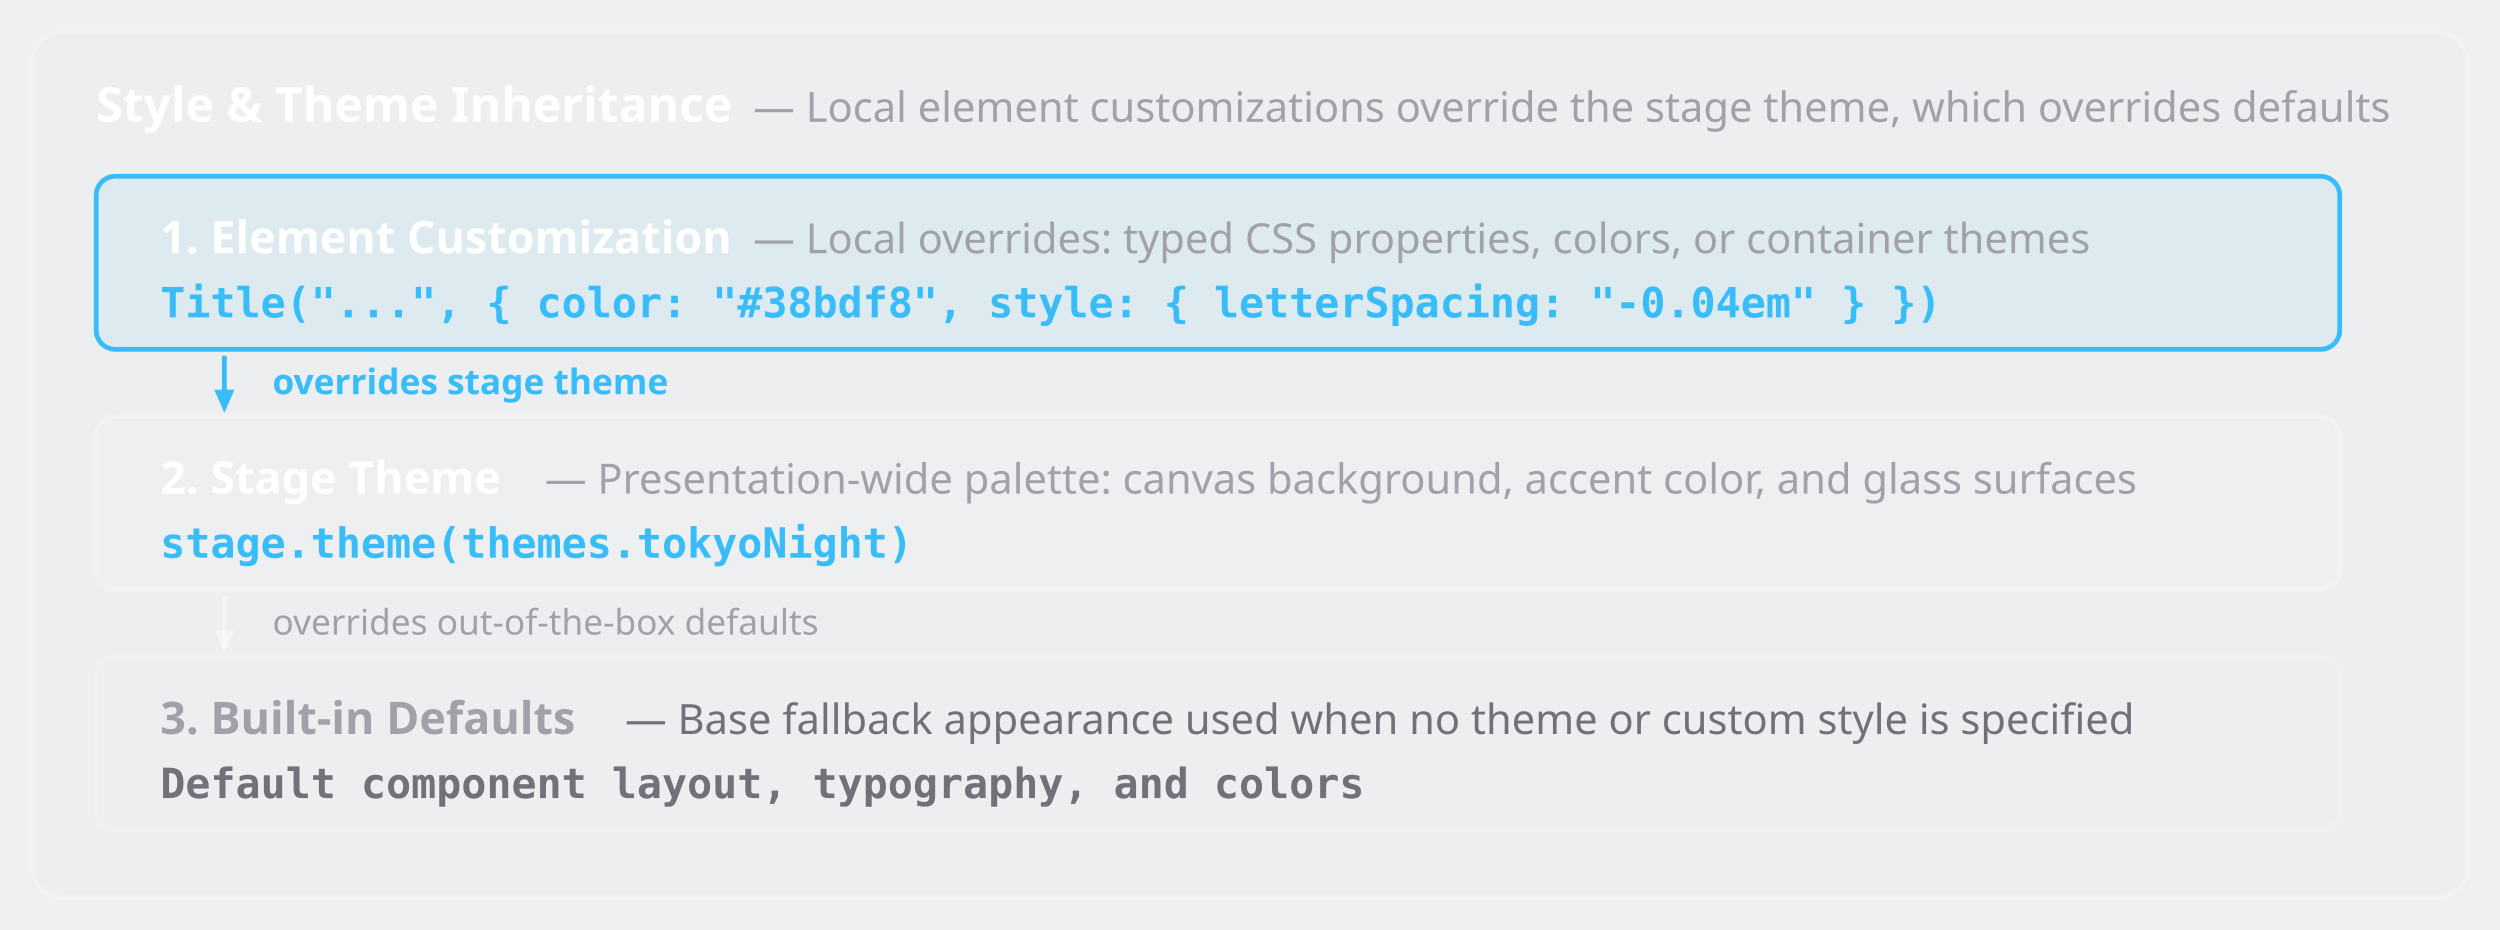
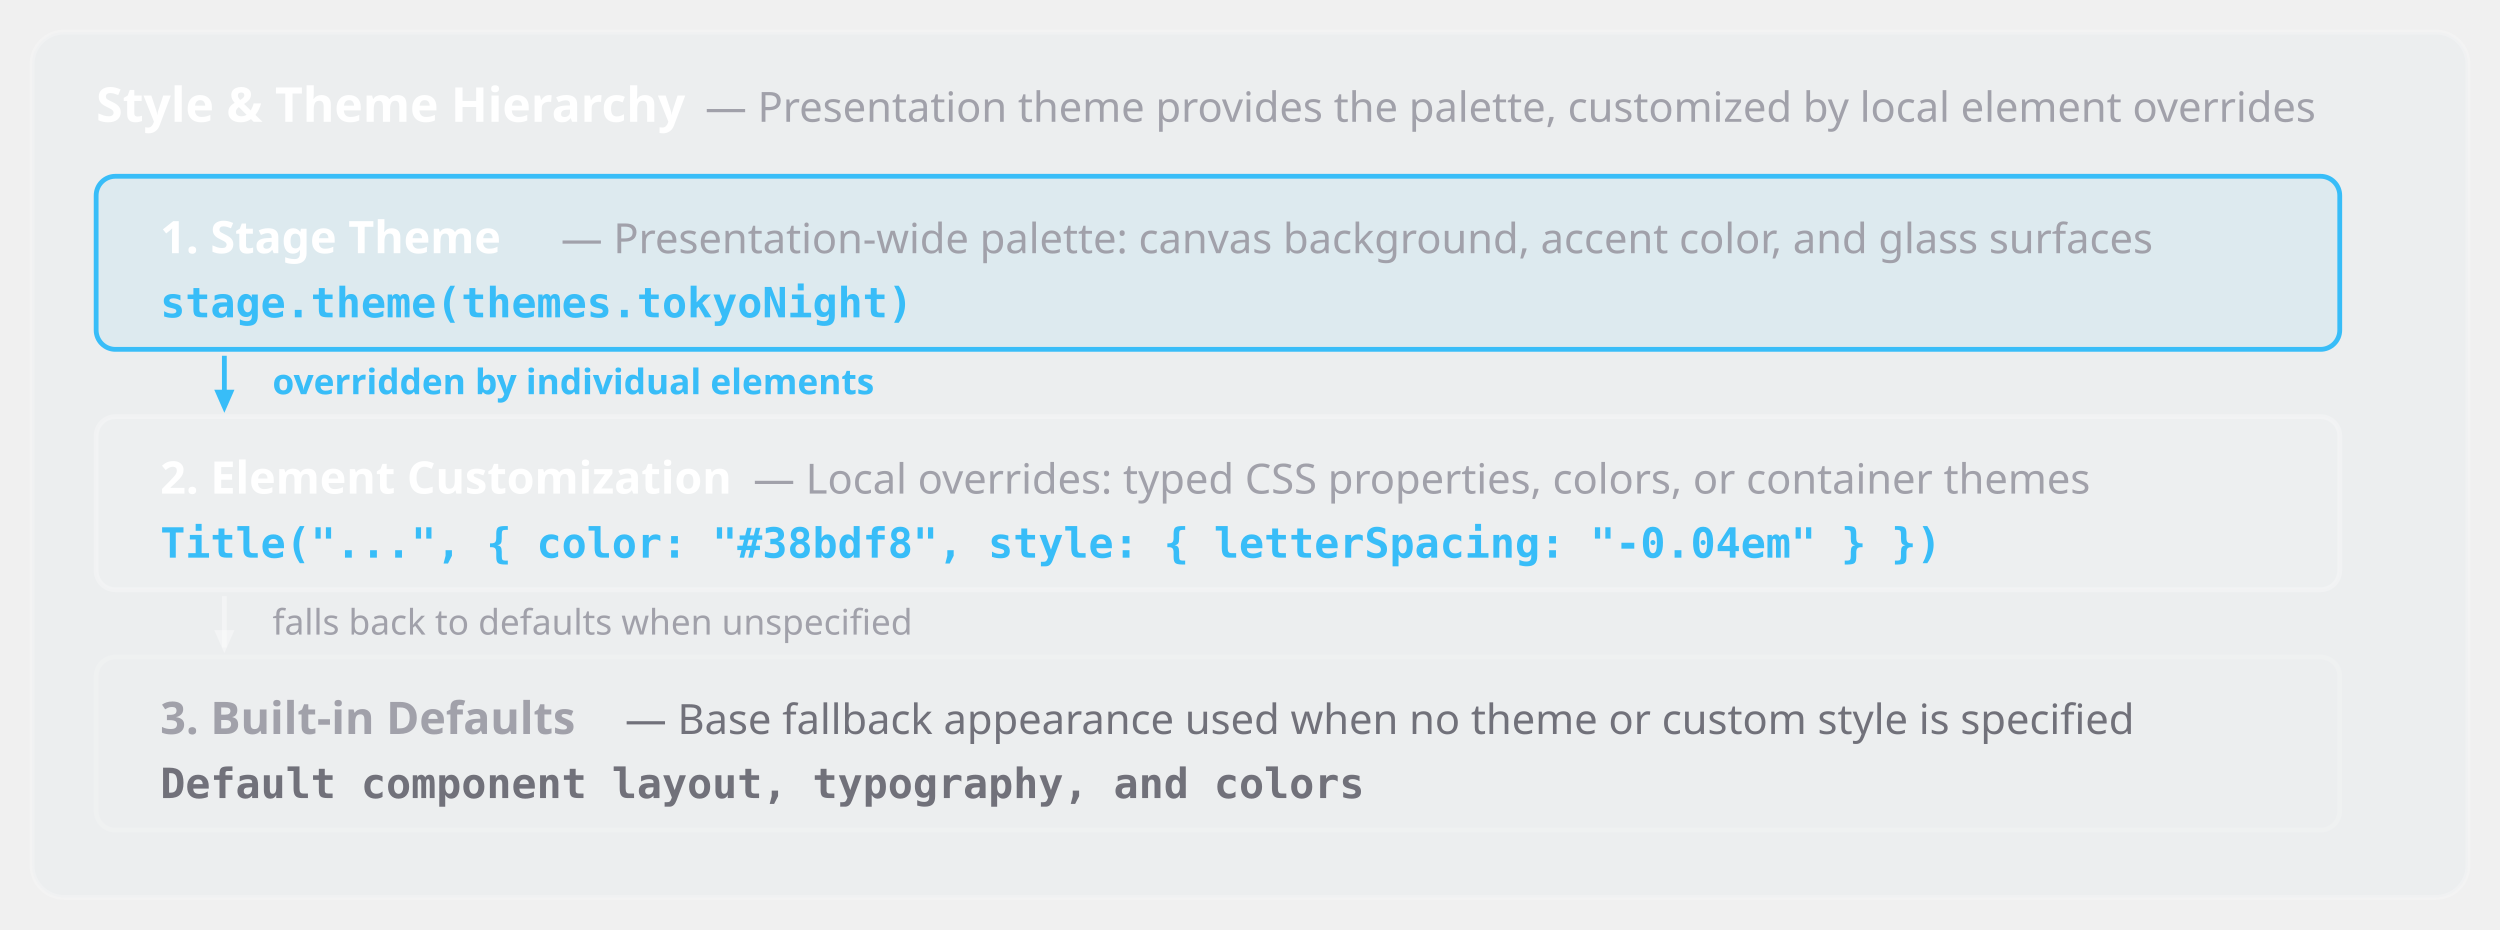
- <svg xmlns="http://www.w3.org/2000/svg" role="img" aria-label="StageRoutine Style and Theme Inheritance Hierarchy" viewBox="0 0 780 290" width="100%">
+ <svg xmlns="http://www.w3.org/2000/svg" role="img" aria-label="StageRoutine Style and Theme Hierarchy" viewBox="0 0 780 290" width="100%">
  <defs>
    <marker id="inherit-arrow" viewBox="0 0 10 10" refX="6" refY="5" markerWidth="6" markerHeight="6" orient="auto-start-reverse">
      <path d="M 0 1.5 L 8 5 L 0 8.5 z" fill="#38bdf8" />
    </marker>
    <marker id="inherit-arrow-muted" viewBox="0 0 10 10" refX="6" refY="5" markerWidth="6" markerHeight="6" orient="auto-start-reverse">
      <path d="M 0 1.5 L 8 5 L 0 8.5 z" fill="rgba(255, 255, 255, 0.35)" />
    </marker>
  </defs>
  <rect x="10" y="10" width="760" height="270" rx="10" fill="rgba(56, 189, 248, 0.02)" stroke="rgba(255, 255, 255, 0.2)" stroke-width="1.5" />
-   <text x="30" y="38" fill="#ffffff" font-size="15" font-weight="700" font-family="system-ui, sans-serif">Style &amp; Theme Inheritance</text>
-   <text x="235" y="38" fill="#a1a1aa" font-size="13" font-weight="500" font-family="system-ui, sans-serif">— Local element customizations override the stage theme, which overrides defaults</text>
+   <text x="30" y="38" fill="#ffffff" font-size="15" font-weight="700" font-family="system-ui, sans-serif">Style &amp; Theme Hierarchy</text>
+   <text x="220" y="38" fill="#a1a1aa" font-size="13" font-weight="500" font-family="system-ui, sans-serif">— Presentation theme provides the palette, customized by local element overrides</text>
  <g transform="translate(30, 55)">
    <rect x="0" y="0" width="700" height="54" rx="6" fill="rgba(56, 189, 248, 0.08)" stroke="#38bdf8" stroke-width="1.5" />
-     <text x="20" y="24" fill="#ffffff" font-size="14" font-weight="700" font-family="system-ui, sans-serif">1. Element Customization</text>
+     <text x="20" y="24" fill="#ffffff" font-size="14" font-weight="700" font-family="system-ui, sans-serif">1. Stage Theme</text>
+     <text x="145" y="24" fill="#a1a1aa" font-size="13" font-family="system-ui, sans-serif">— Presentation-wide palette: canvas background, accent color, and glass surfaces</text>
+     <text x="20" y="44" fill="#38bdf8" font-size="13" font-weight="600" font-family="JetBrains Mono, monospace">stage.theme(themes.tokyoNight)</text>
+   </g>
+   <line x1="70" y1="111" x2="70" y2="127" stroke="#38bdf8" stroke-width="1.5" marker-end="url(#inherit-arrow)" />
+   <text x="85" y="123" fill="#38bdf8" font-size="11" font-weight="600" font-family="system-ui, sans-serif">overridden by individual elements</text>
+   <g transform="translate(30, 130)">
+     <rect x="0" y="0" width="700" height="54" rx="6" fill="rgba(255, 255, 255, 0.04)" stroke="rgba(255, 255, 255, 0.25)" stroke-width="1.5" />
+     <text x="20" y="24" fill="#ffffff" font-size="14" font-weight="700" font-family="system-ui, sans-serif">2. Element Customization</text>
    <text x="205" y="24" fill="#a1a1aa" font-size="13" font-family="system-ui, sans-serif">— Local overrides: typed CSS properties, colors, or container themes</text>
    <text x="20" y="44" fill="#38bdf8" font-size="13" font-weight="600" font-family="JetBrains Mono, monospace">Title("...", { color: "#38bdf8", style: { letterSpacing: "-0.04em" } })</text>
  </g>
-   <line x1="70" y1="111" x2="70" y2="127" stroke="#38bdf8" stroke-width="1.5" marker-end="url(#inherit-arrow)" />
-   <text x="85" y="123" fill="#38bdf8" font-size="11" font-weight="600" font-family="system-ui, sans-serif">overrides stage theme</text>
-   <g transform="translate(30, 130)">
-     <rect x="0" y="0" width="700" height="54" rx="6" fill="rgba(255, 255, 255, 0.04)" stroke="rgba(255, 255, 255, 0.25)" stroke-width="1.5" />
-     <text x="20" y="24" fill="#ffffff" font-size="14" font-weight="700" font-family="system-ui, sans-serif">2. Stage Theme</text>
-     <text x="140" y="24" fill="#a1a1aa" font-size="13" font-family="system-ui, sans-serif">— Presentation-wide palette: canvas background, accent color, and glass surfaces</text>
-     <text x="20" y="44" fill="#38bdf8" font-size="13" font-weight="600" font-family="JetBrains Mono, monospace">stage.theme(themes.tokyoNight)</text>
-   </g>
  <line x1="70" y1="186" x2="70" y2="202" stroke="rgba(255, 255, 255, 0.35)" stroke-width="1.5" marker-end="url(#inherit-arrow-muted)" />
-   <text x="85" y="198" fill="#a1a1aa" font-size="11" font-weight="500" font-family="system-ui, sans-serif">overrides out-of-the-box defaults</text>
+   <text x="85" y="198" fill="#a1a1aa" font-size="11" font-weight="500" font-family="system-ui, sans-serif">falls back to defaults when unspecified</text>
  <g transform="translate(30, 205)">
    <rect x="0" y="0" width="700" height="54" rx="6" fill="rgba(255, 255, 255, 0.02)" stroke="rgba(255, 255, 255, 0.15)" stroke-width="1.5" />
    <text x="20" y="24" fill="#a1a1aa" font-size="14" font-weight="700" font-family="system-ui, sans-serif">3. Built-in Defaults</text>
    <text x="165" y="24" fill="#71717a" font-size="13" font-family="system-ui, sans-serif">— Base fallback appearance used when no theme or custom style is specified</text>
    <text x="20" y="44" fill="#71717a" font-size="13" font-weight="600" font-family="JetBrains Mono, monospace">Default component layout, typography, and colors</text>
  </g>
</svg>
